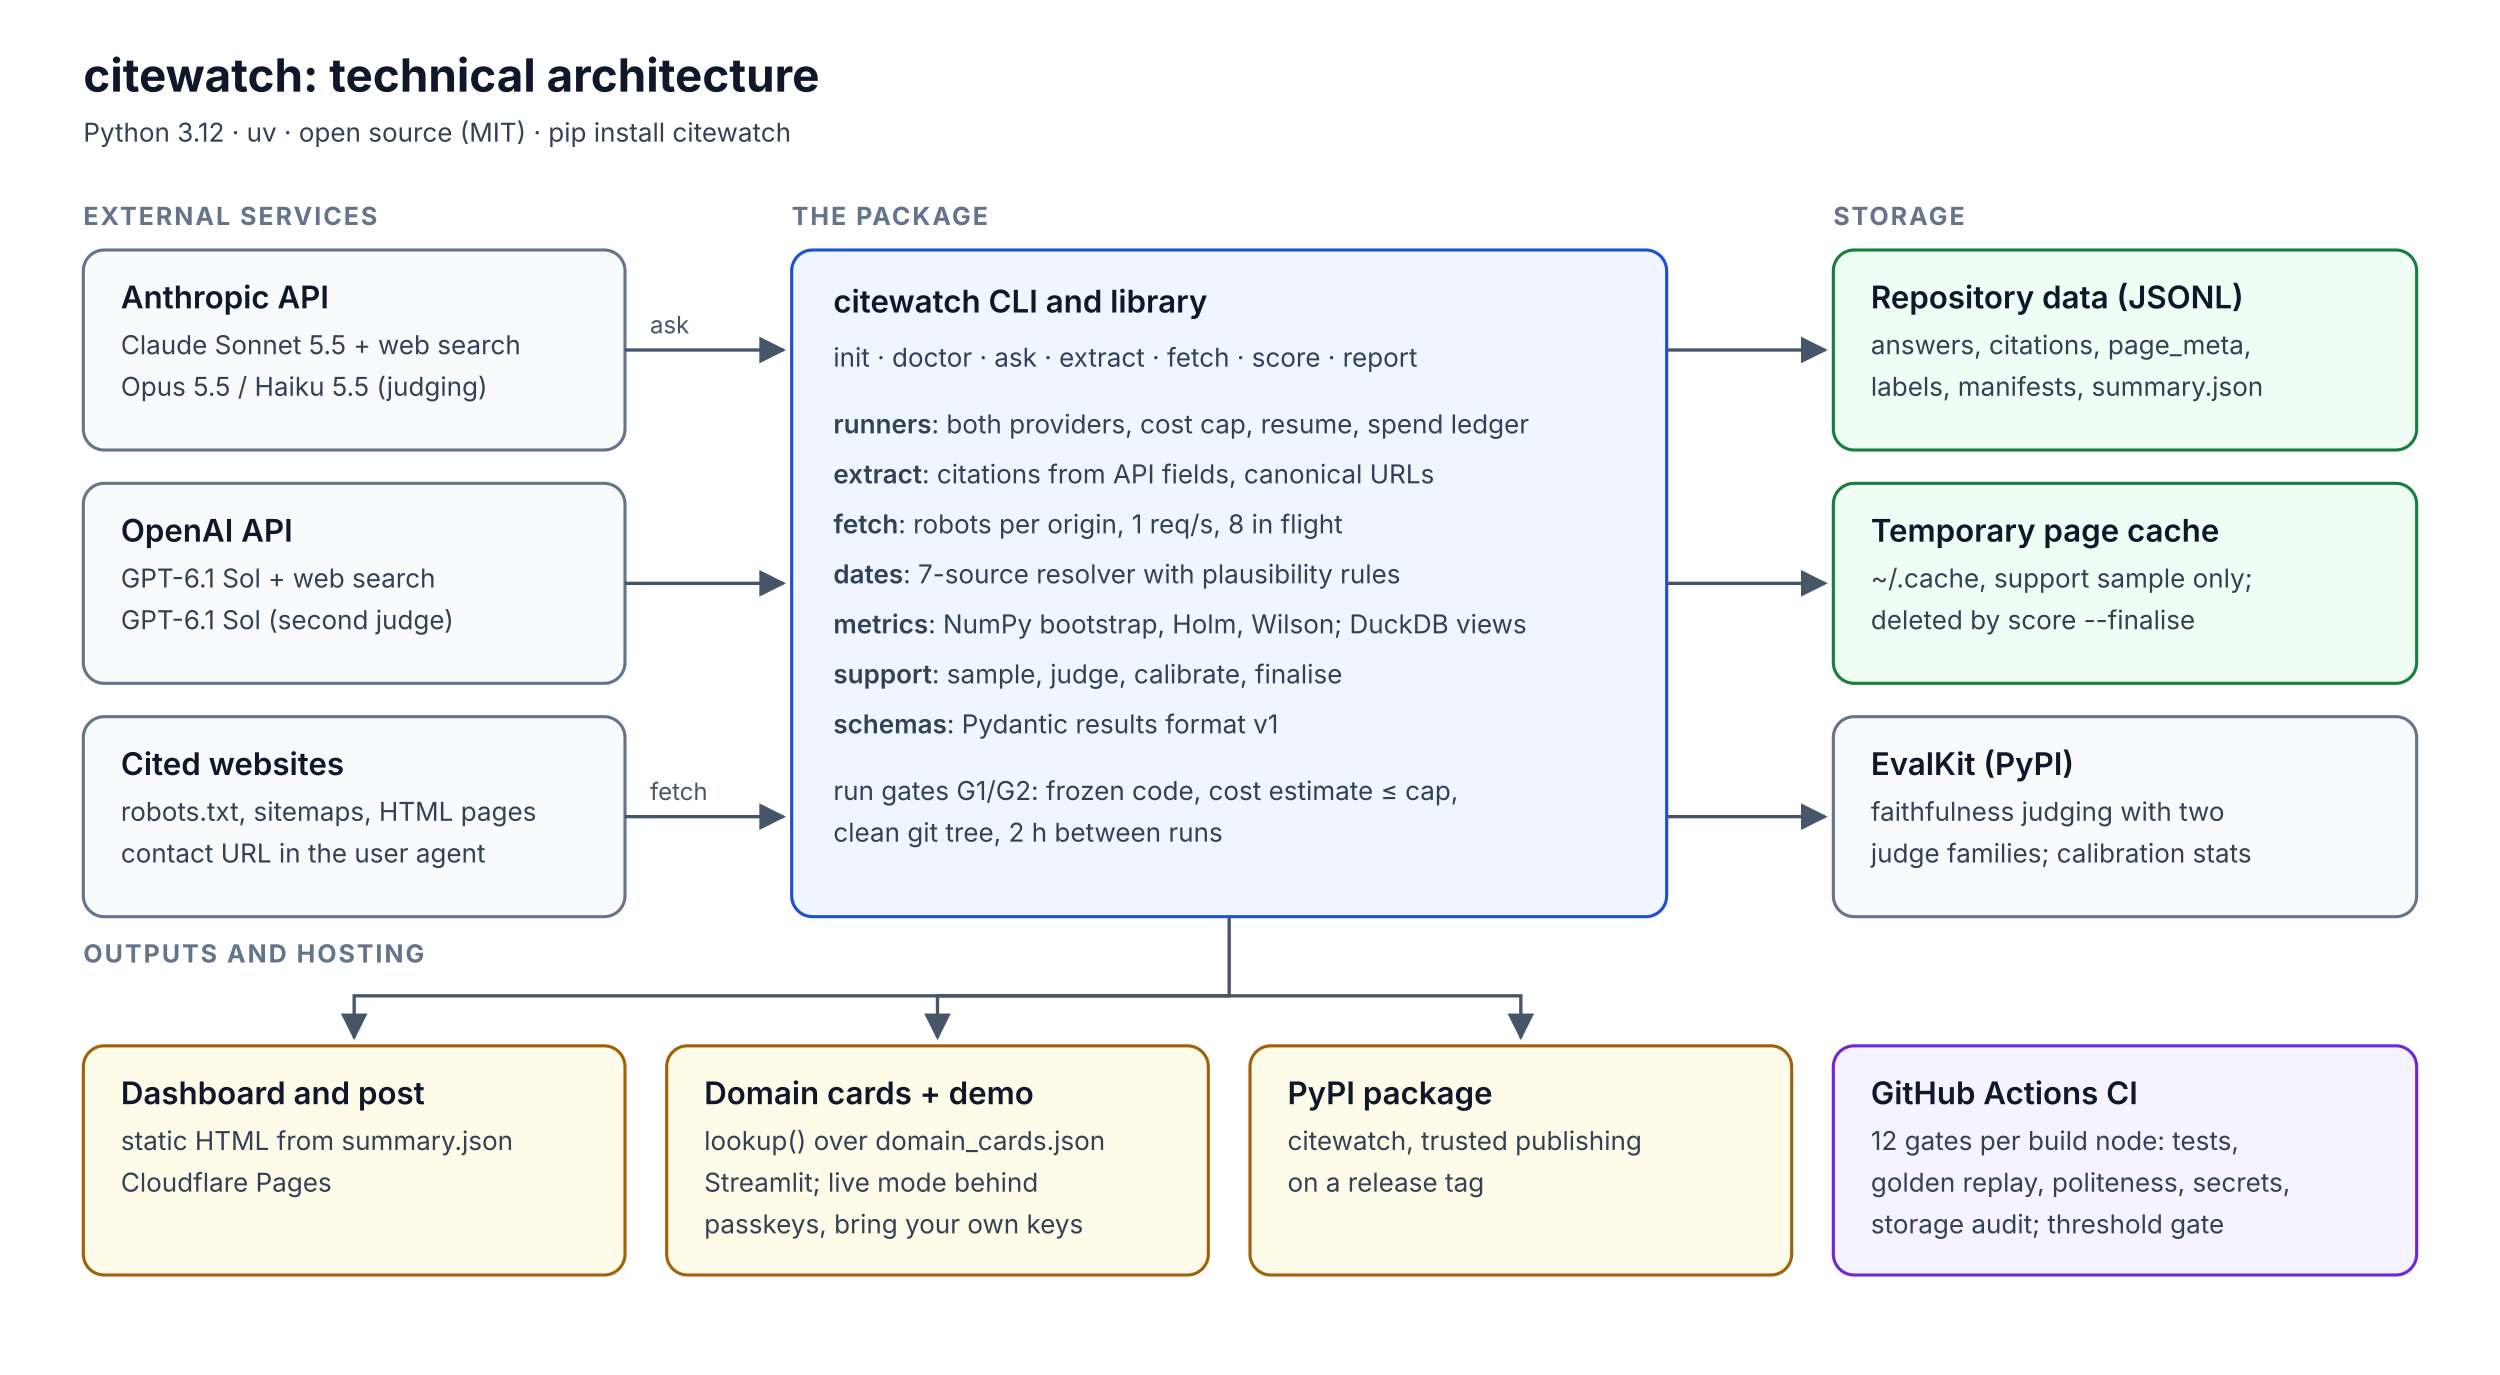
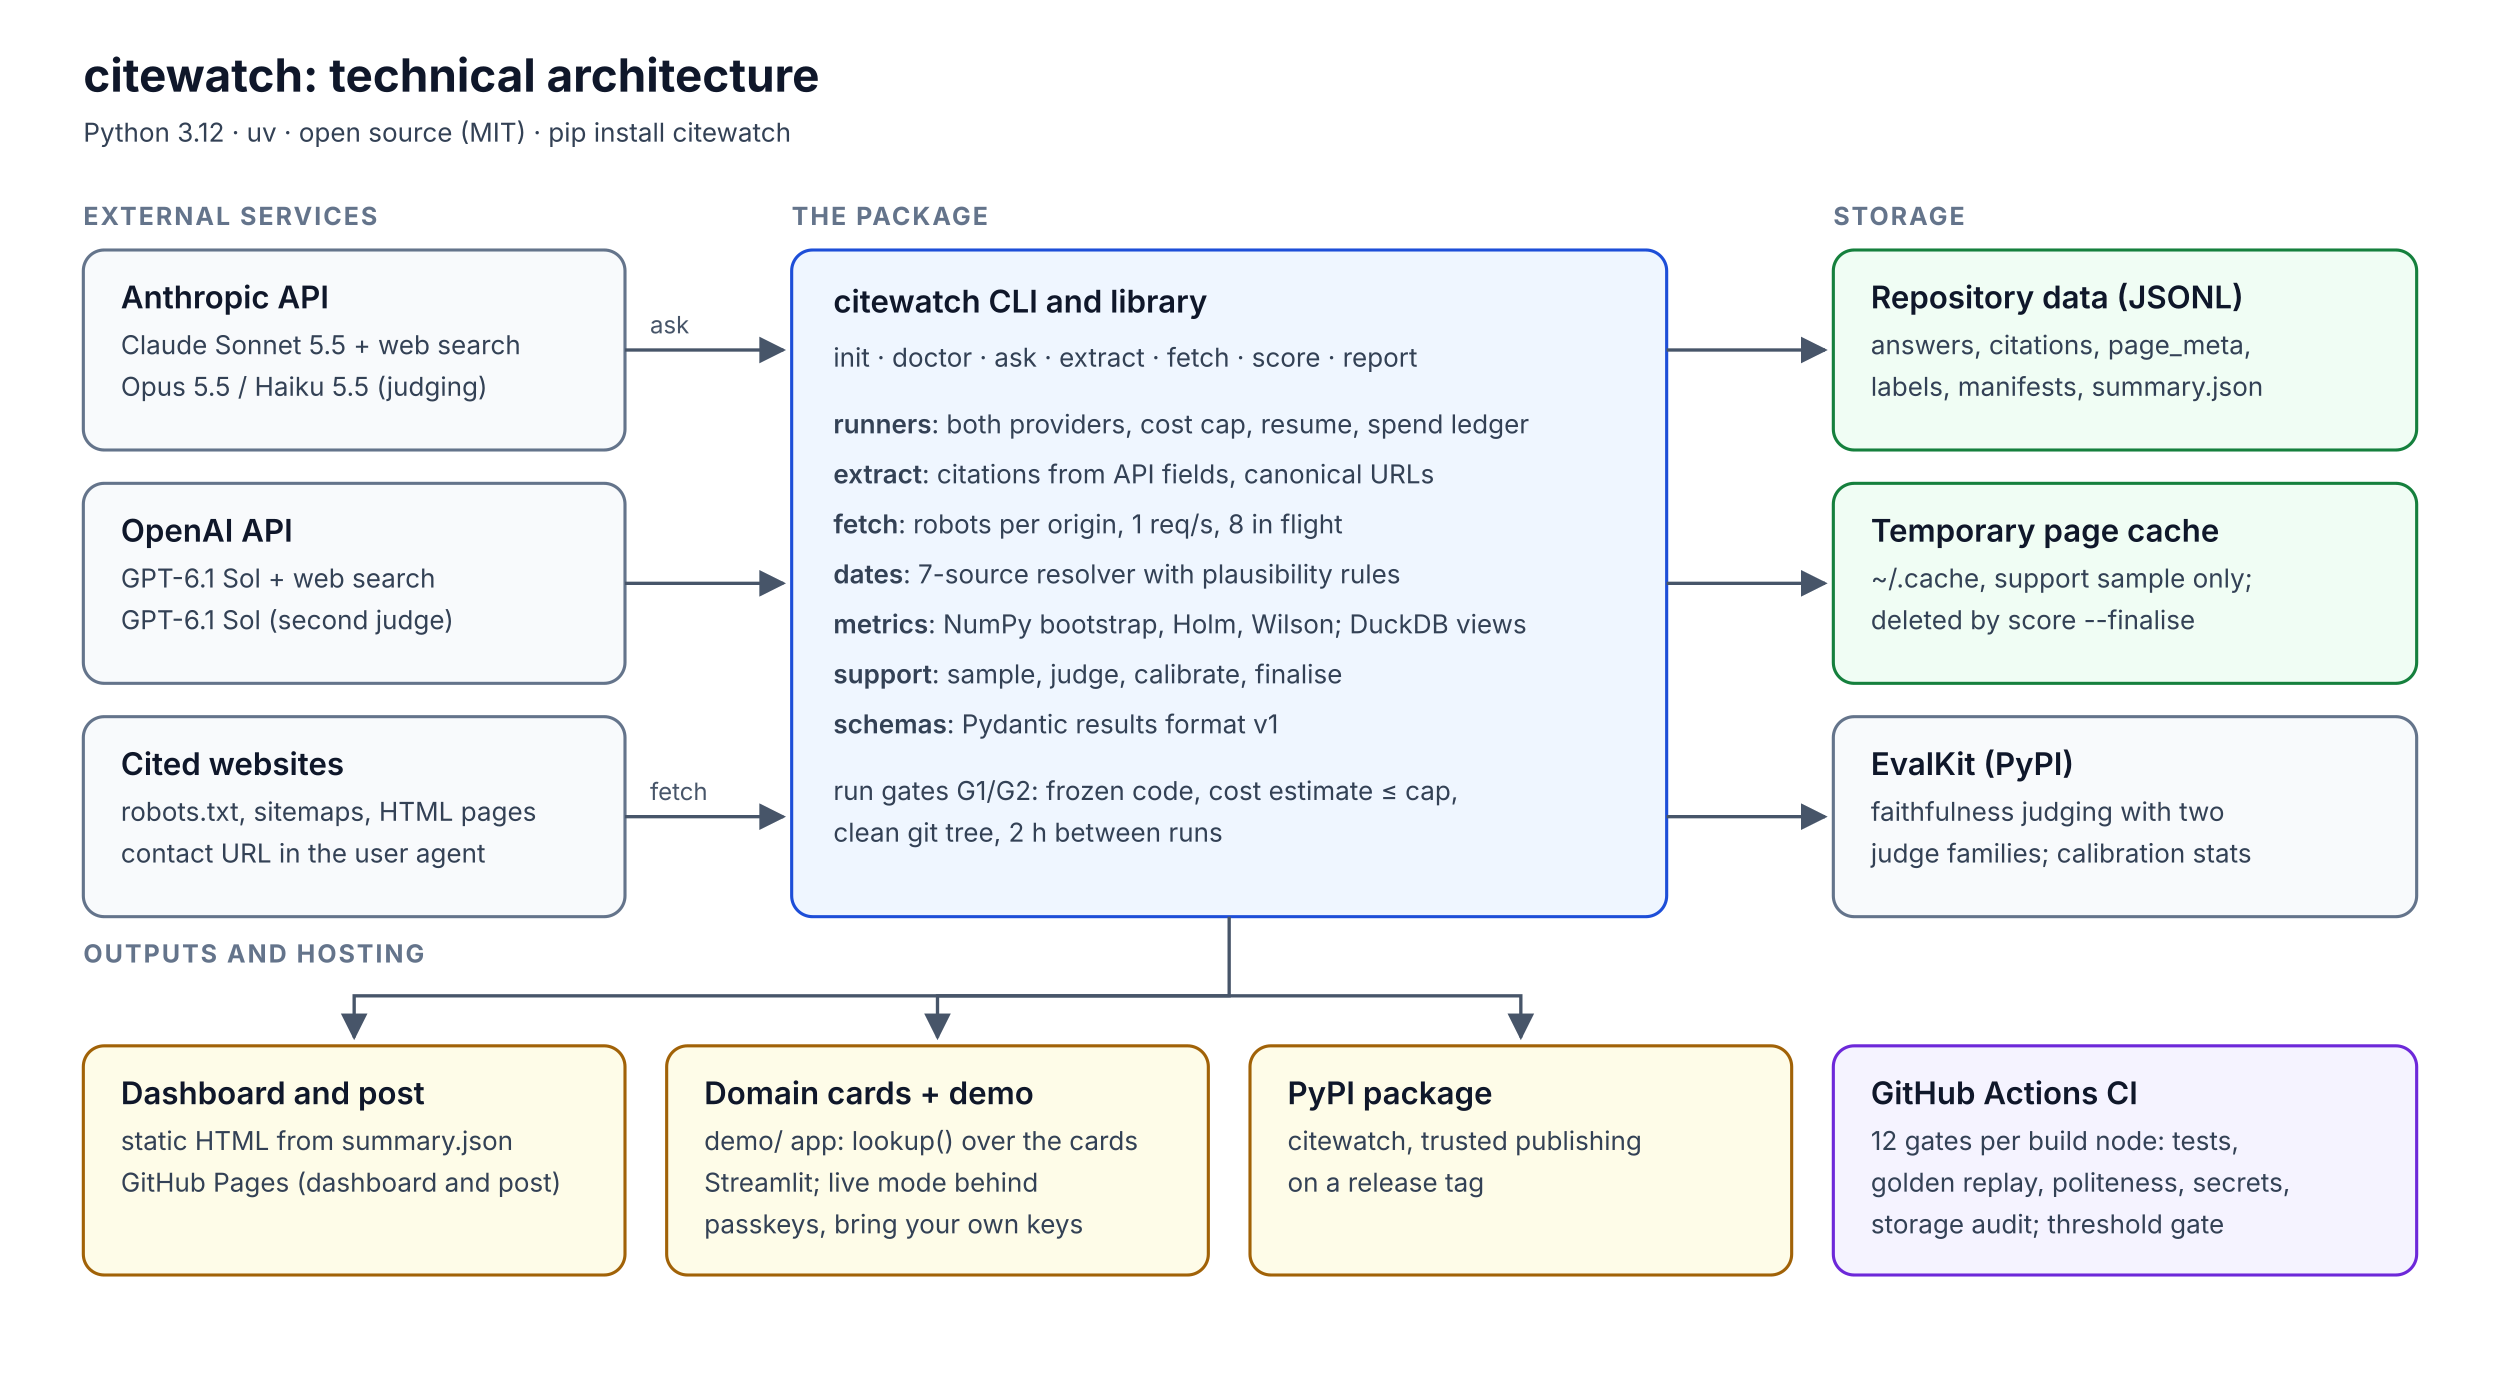
<svg xmlns="http://www.w3.org/2000/svg" viewBox="0 0 1200 660" width="1200" height="660" font-family="Inter, Segoe UI, Helvetica, Arial, sans-serif">
  <defs>
    <marker id="a" viewBox="0 0 10 10" refX="9" refY="5" markerWidth="8" markerHeight="8" orient="auto-start-reverse">
      <path d="M0,0 L10,5 L0,10 z" fill="#475569" />
    </marker>
    <style>
      .b { stroke-width: 1.5; rx: 10; }
      .core { fill: #eff6ff; stroke: #1d4ed8; }
      .ext { fill: #f8fafc; stroke: #64748b; }
      .store { fill: #f0fdf4; stroke: #15803d; }
      .out { fill: #fefce8; stroke: #a16207; }
      .ci { fill: #f5f3ff; stroke: #6d28d9; }
      .t { font-size: 15px; font-weight: 600; fill: #0f172a; }
      .s { font-size: 12.5px; fill: #334155; }
      .k { font-size: 12px; font-weight: 700; fill: #64748b; letter-spacing: 0.08em; }
      .l { stroke: #475569; stroke-width: 1.6; fill: none; marker-end: url(#a); }
      .lab { font-size: 11.5px; fill: #475569; }
    </style>
  </defs>
  <rect width="1200" height="660" fill="#ffffff" />
  <text x="40" y="44" font-size="22" font-weight="700" fill="#0f172a">citewatch: technical architecture</text>
  <text x="40" y="68" class="s">Python 3.12 · uv · open source (MIT) · pip install citewatch</text>
  <text x="40" y="108" class="k">EXTERNAL SERVICES</text>
  <rect x="40" y="120" width="260" height="96" class="b ext" />
  <text x="58" y="148" class="t">Anthropic API</text>
  <text x="58" y="170" class="s">Claude Sonnet 5.5 + web search</text>
  <text x="58" y="190" class="s">Opus 5.5 / Haiku 5.5 (judging)</text>
  <rect x="40" y="232" width="260" height="96" class="b ext" />
  <text x="58" y="260" class="t">OpenAI API</text>
  <text x="58" y="282" class="s">GPT-6.1 Sol + web search</text>
  <text x="58" y="302" class="s">GPT-6.1 Sol (second judge)</text>
  <rect x="40" y="344" width="260" height="96" class="b ext" />
  <text x="58" y="372" class="t">Cited websites</text>
  <text x="58" y="394" class="s">robots.txt, sitemaps, HTML pages</text>
  <text x="58" y="414" class="s">contact URL in the user agent</text>
  <text x="380" y="108" class="k">THE PACKAGE</text>
  <rect x="380" y="120" width="420" height="320" class="b core" />
  <text x="400" y="150" class="t">citewatch CLI and library</text>
  <text x="400" y="176" class="s">init · doctor · ask · extract · fetch · score · report</text>
  <text x="400" y="208" class="s">
    <tspan font-weight="600">runners</tspan>: both providers, cost cap, resume, spend ledger</text>
  <text x="400" y="232" class="s">
    <tspan font-weight="600">extract</tspan>: citations from API fields, canonical URLs</text>
  <text x="400" y="256" class="s">
    <tspan font-weight="600">fetch</tspan>: robots per origin, 1 req/s, 8 in flight</text>
  <text x="400" y="280" class="s">
    <tspan font-weight="600">dates</tspan>: 7-source resolver with plausibility rules</text>
  <text x="400" y="304" class="s">
    <tspan font-weight="600">metrics</tspan>: NumPy bootstrap, Holm, Wilson; DuckDB views</text>
  <text x="400" y="328" class="s">
    <tspan font-weight="600">support</tspan>: sample, judge, calibrate, finalise</text>
  <text x="400" y="352" class="s">
    <tspan font-weight="600">schemas</tspan>: Pydantic results format v1</text>
  <text x="400" y="384" class="s">run gates G1/G2: frozen code, cost estimate ≤ cap,</text>
  <text x="400" y="404" class="s">clean git tree, 2 h between runs</text>
  <text x="880" y="108" class="k">STORAGE</text>
  <rect x="880" y="120" width="280" height="96" class="b store" />
  <text x="898" y="148" class="t">Repository data (JSONL)</text>
  <text x="898" y="170" class="s">answers, citations, page_meta,</text>
  <text x="898" y="190" class="s">labels, manifests, summary.json</text>
  <rect x="880" y="232" width="280" height="96" class="b store" />
  <text x="898" y="260" class="t">Temporary page cache</text>
  <text x="898" y="282" class="s">~/.cache, support sample only;</text>
  <text x="898" y="302" class="s">deleted by score --finalise</text>
  <rect x="880" y="344" width="280" height="96" class="b ext" />
  <text x="898" y="372" class="t">EvalKit (PyPI)</text>
  <text x="898" y="394" class="s">faithfulness judging with two</text>
  <text x="898" y="414" class="s">judge families; calibration stats</text>
  <path d="M300 168 H376" class="l" />
  <path d="M300 280 H376" class="l" />
  <path d="M300 392 H376" class="l" />
  <text x="312" y="160" class="lab">ask</text>
  <text x="312" y="384" class="lab">fetch</text>
  <path d="M800 168 H876" class="l" />
  <path d="M800 280 H876" class="l" />
  <path d="M800 392 H876" class="l" />
  <text x="40" y="462" class="k">OUTPUTS AND HOSTING</text>
  <rect x="40" y="502" width="260" height="110" class="b out" />
  <text x="58" y="530" class="t">Dashboard and post</text>
  <text x="58" y="552" class="s">static HTML from summary.json</text>
-   <text x="58" y="572" class="s">Cloudflare Pages</text>
+   <text x="58" y="572" class="s">GitHub Pages (dashboard and post)</text>
  <rect x="320" y="502" width="260" height="110" class="b out" />
  <text x="338" y="530" class="t">Domain cards + demo</text>
-   <text x="338" y="552" class="s">lookup() over domain_cards.json</text>
+   <text x="338" y="552" class="s">demo/ app: lookup() over the cards</text>
  <text x="338" y="572" class="s">Streamlit; live mode behind</text>
  <text x="338" y="592" class="s">passkeys, bring your own keys</text>
  <rect x="600" y="502" width="260" height="110" class="b out" />
  <text x="618" y="530" class="t">PyPI package</text>
  <text x="618" y="552" class="s">citewatch, trusted publishing</text>
  <text x="618" y="572" class="s">on a release tag</text>
  <rect x="880" y="502" width="280" height="110" class="b ci" />
  <text x="898" y="530" class="t">GitHub Actions CI</text>
  <text x="898" y="552" class="s">12 gates per build node: tests,</text>
  <text x="898" y="572" class="s">golden replay, politeness, secrets,</text>
  <text x="898" y="592" class="s">storage audit; threshold gate</text>
  <path d="M590 440 V478 H170 V498" class="l" />
  <path d="M590 478 H450 V498" class="l" />
  <path d="M590 478 H730 V498" class="l" />
</svg>
